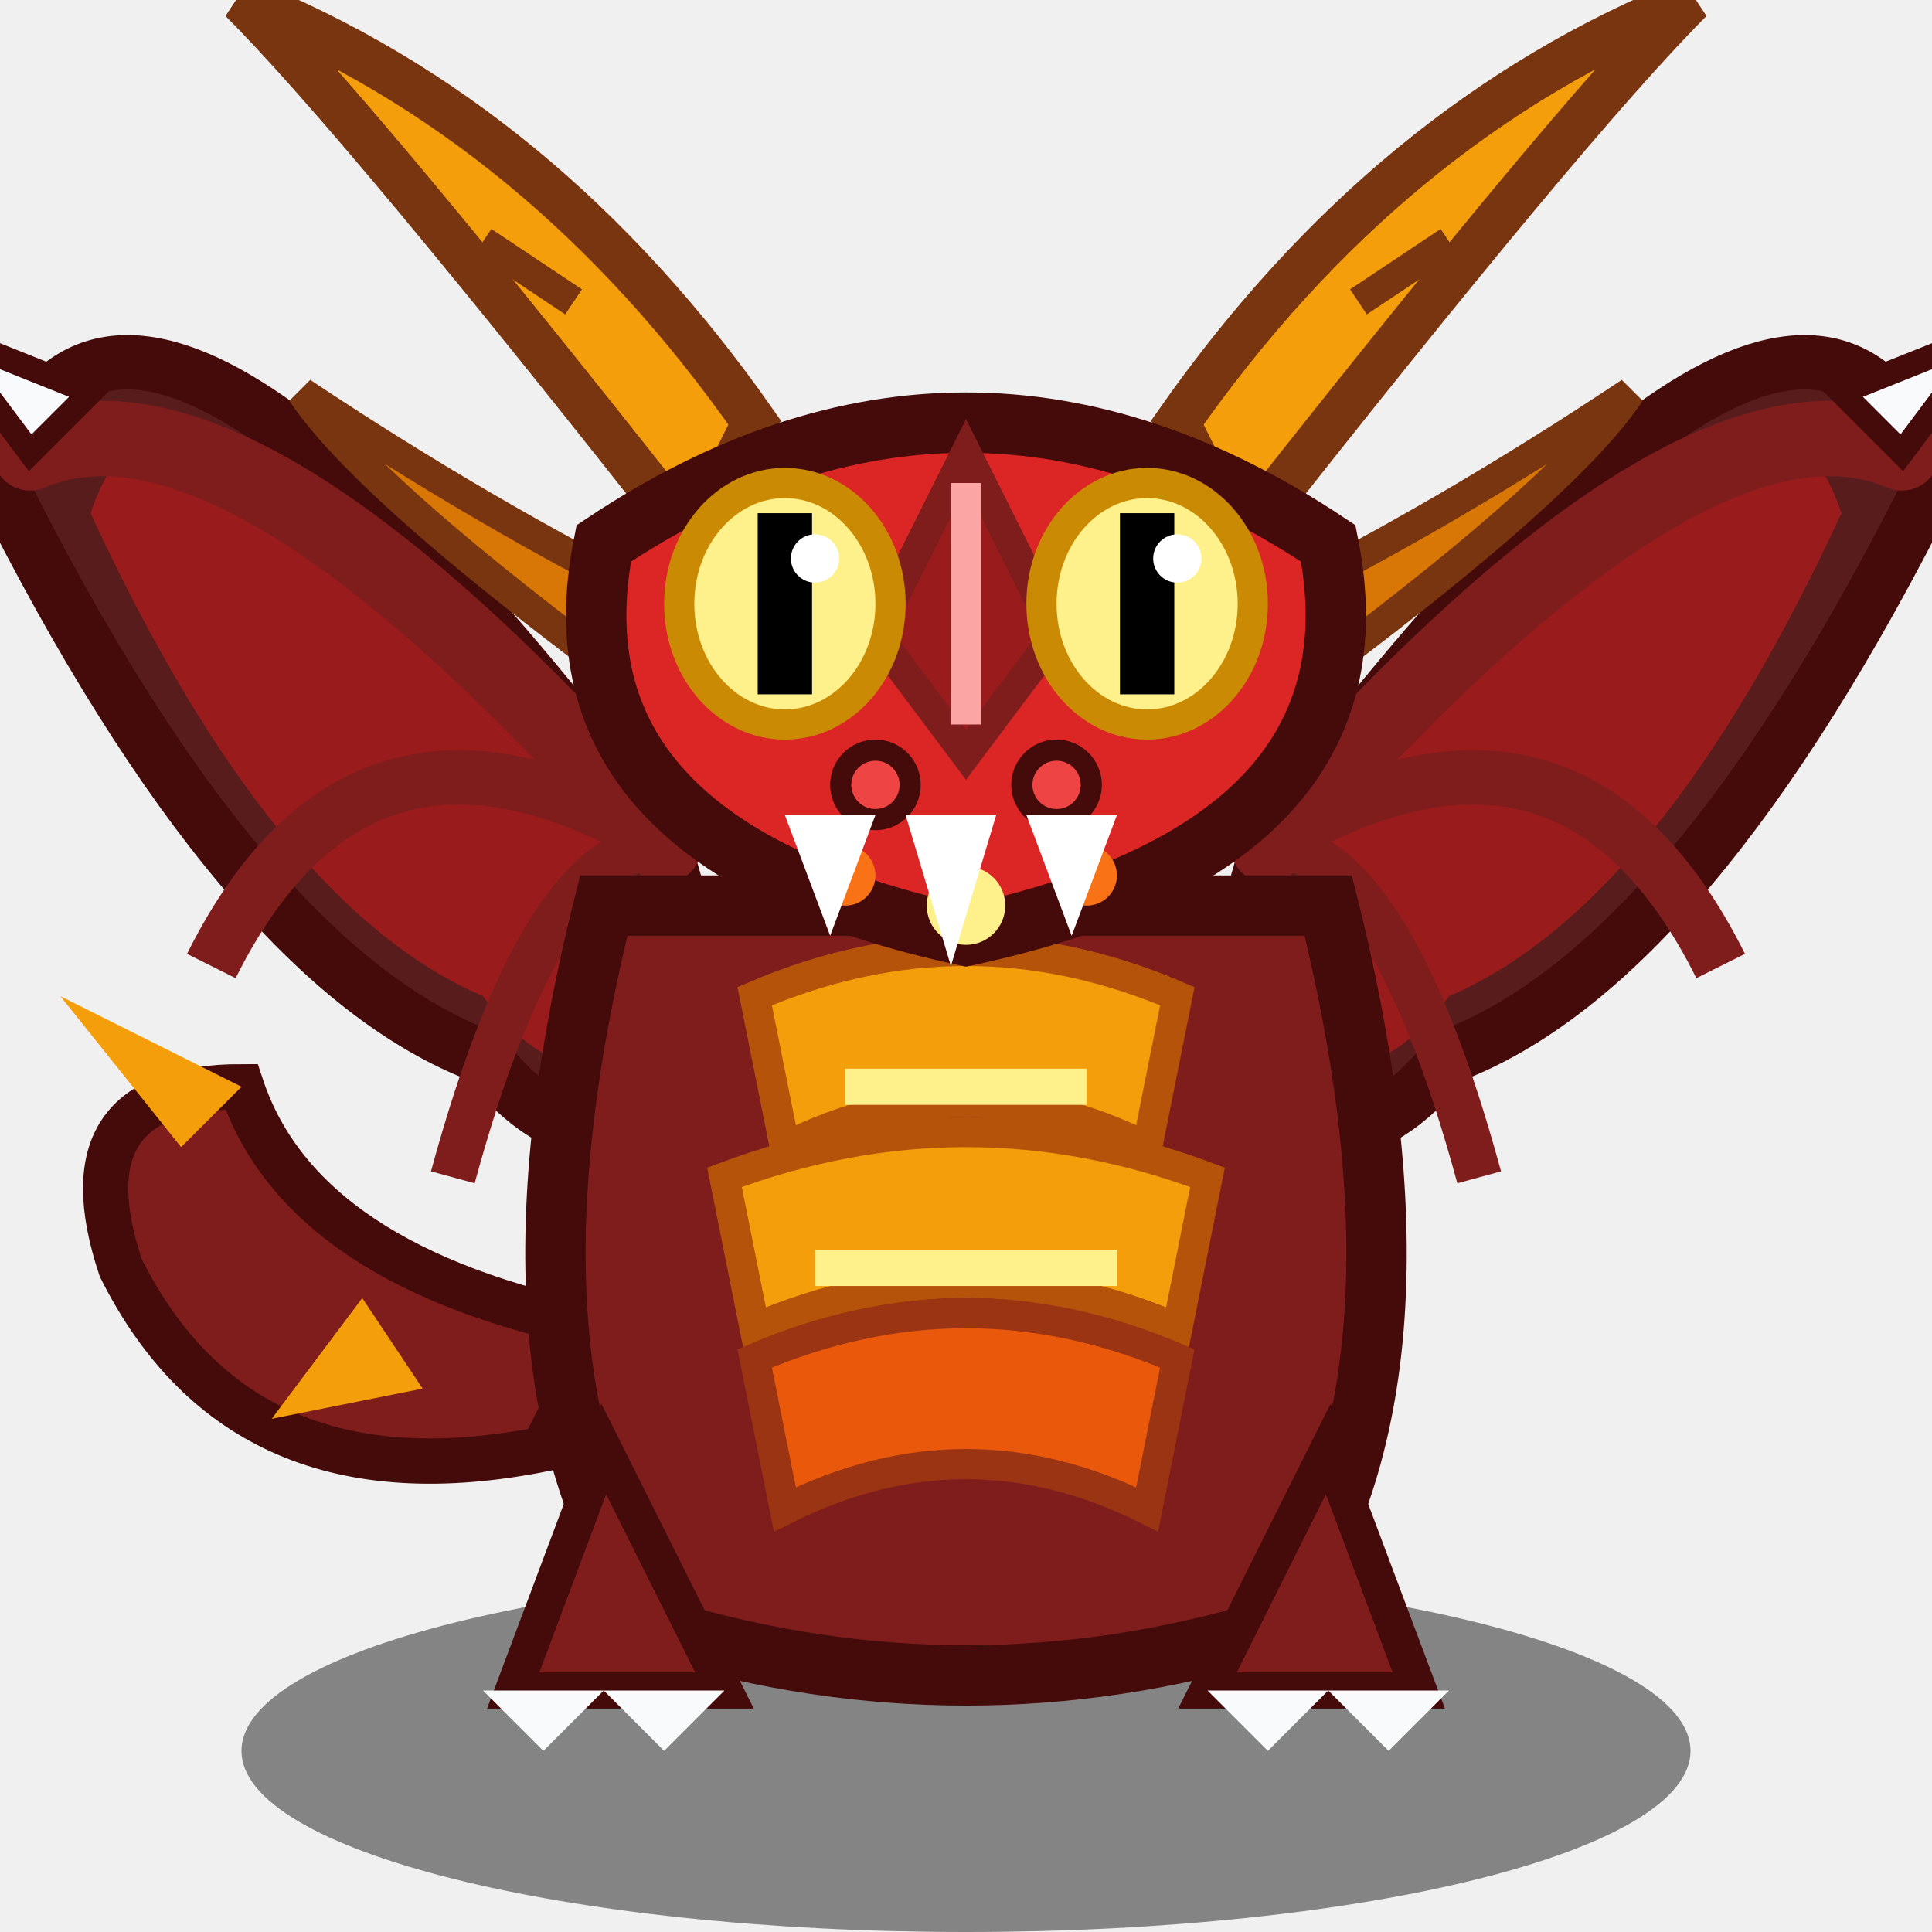
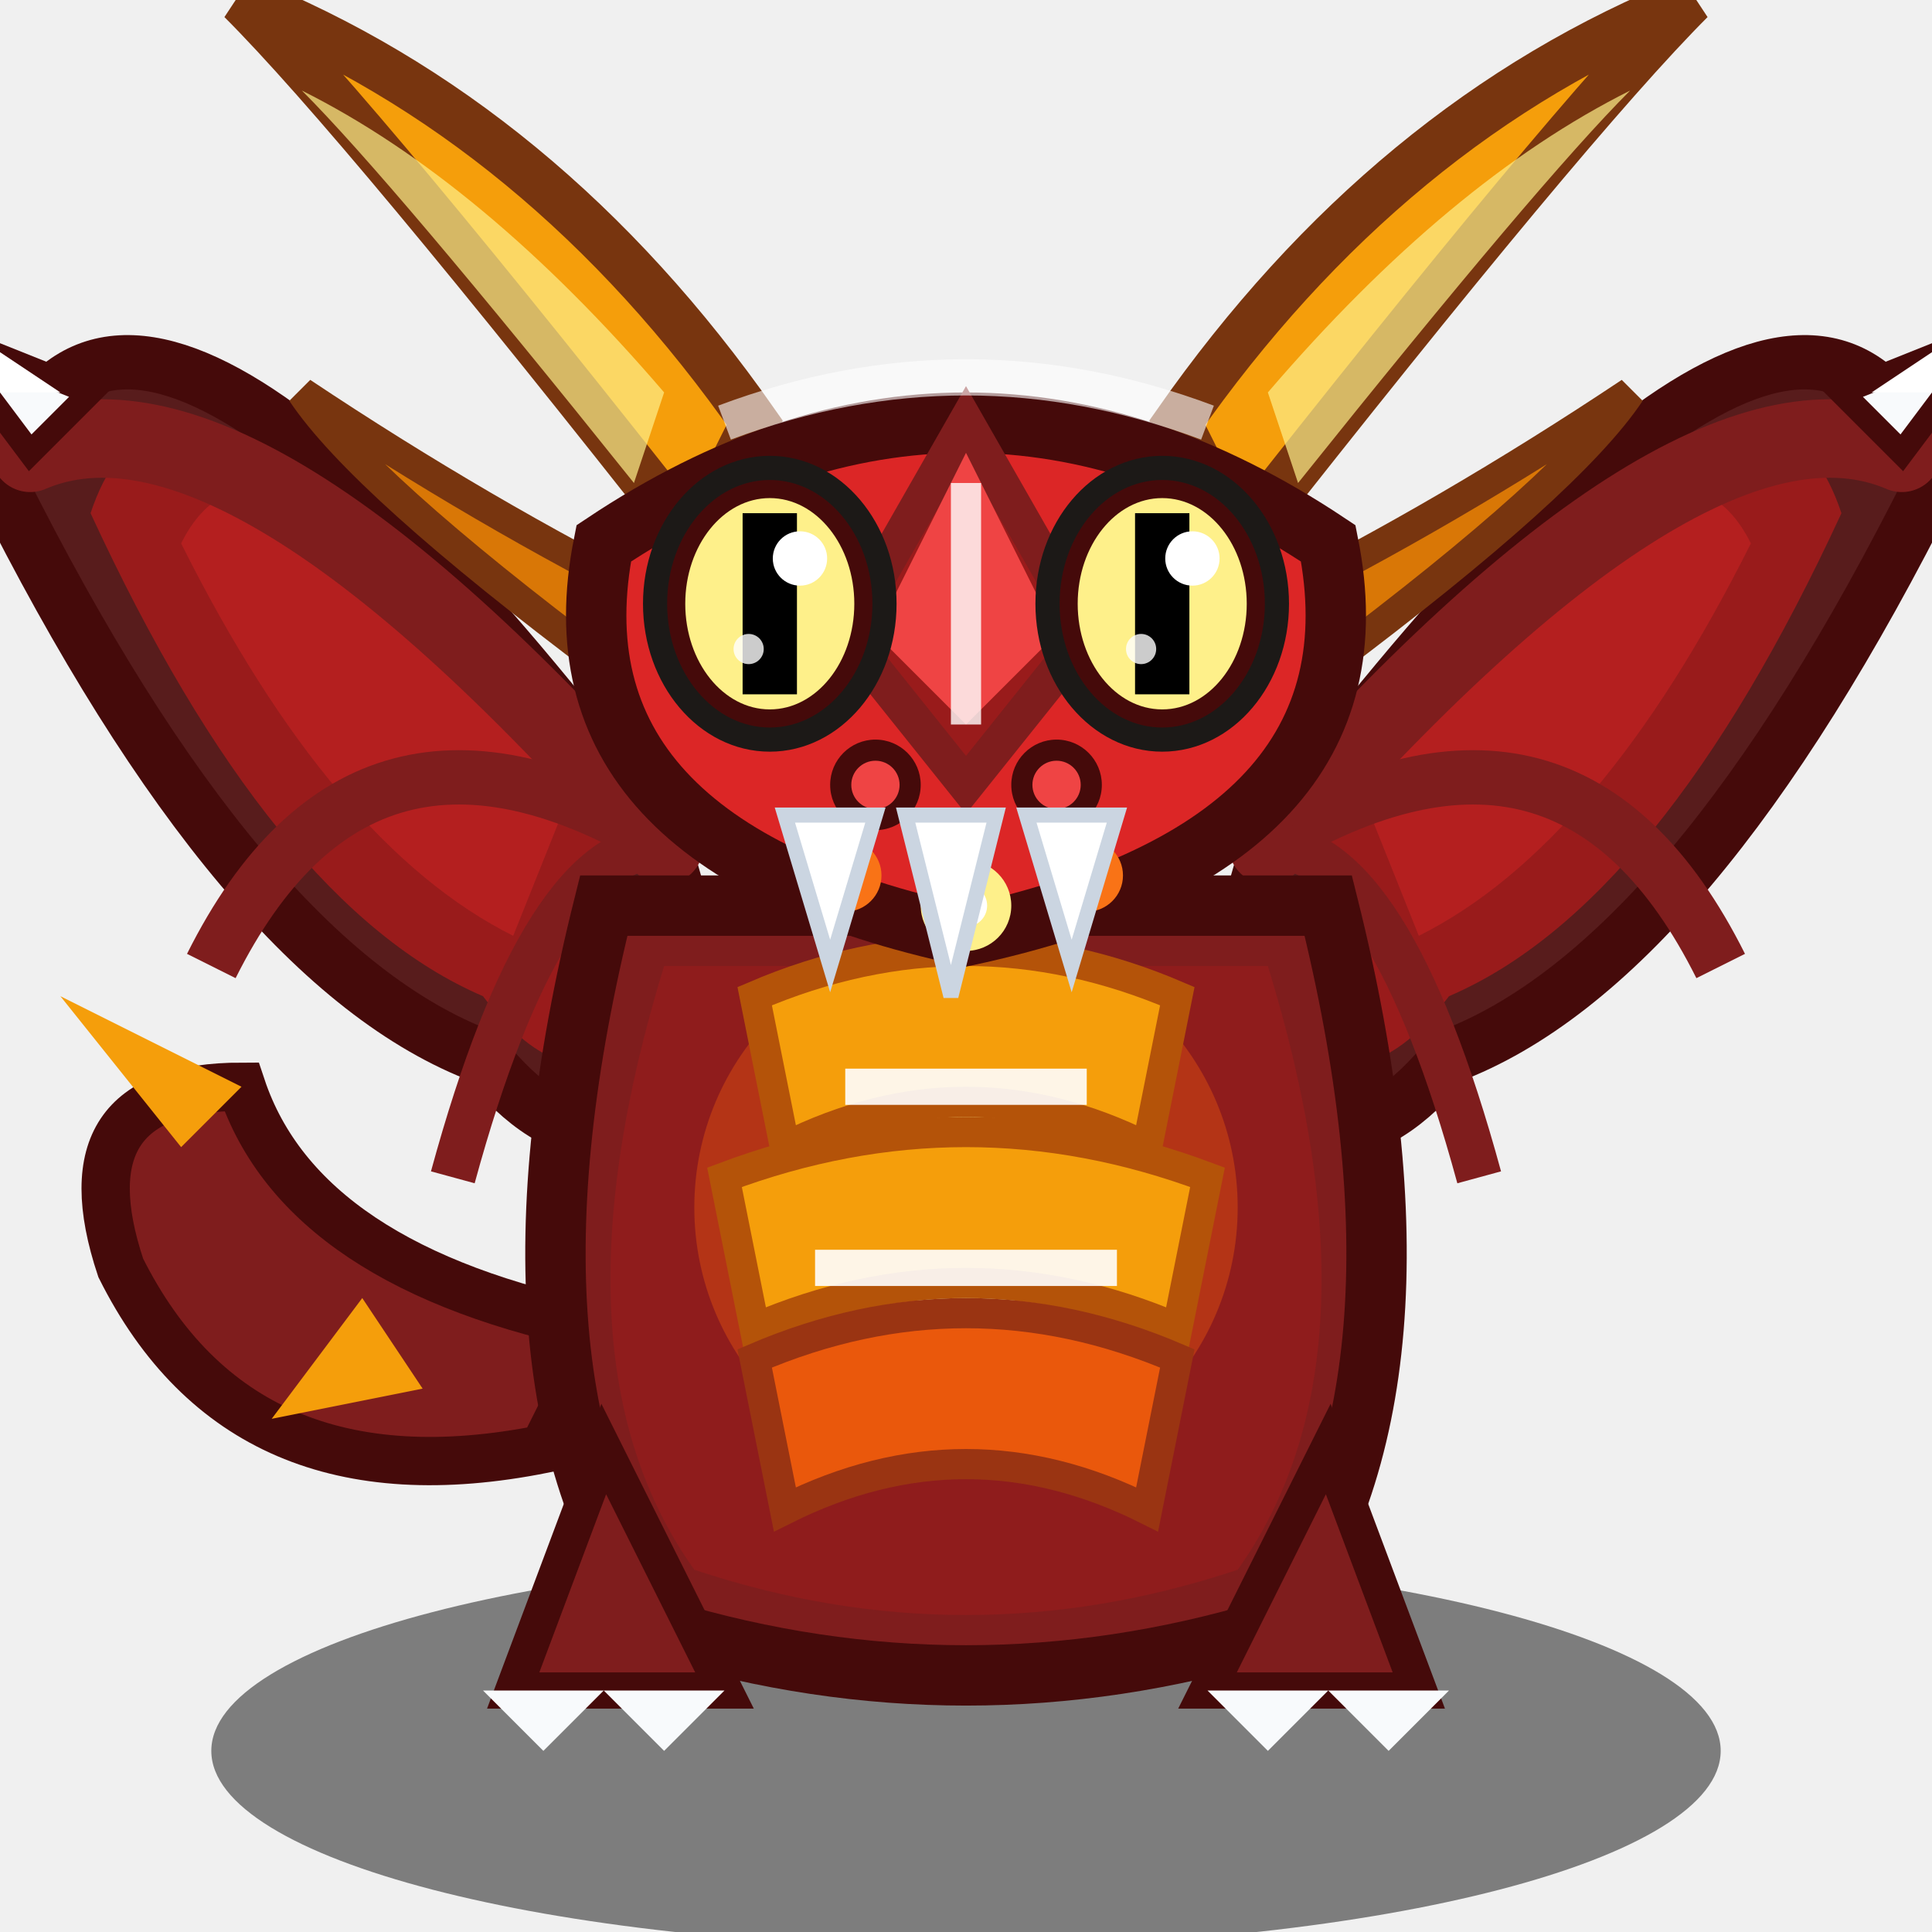
<svg xmlns="http://www.w3.org/2000/svg" viewBox="0 0 64 64" width="64" height="64">
-   <ellipse cx="32" cy="58" rx="24" ry="6" fill="rgba(0,0,0,0.45)" />
-   <path d="M18 48 Q8 50 4 42 Q2 36 8 36 Q10 42 20 44 Z" fill="#7f1d1d" stroke="#450a0a" stroke-width="1.5" />
+   <ellipse cx="32" cy="58" rx="25" ry="6.5" fill="rgba(0,0,0,0.48)" />
+   <path d="M18 48 Q8 50 4 42 Q2 36 8 36 Q10 42 20 44 Z" fill="#7f1d1d" stroke="#450a0a" stroke-width="1.6" />
  <polygon points="6,38 2,33 8,36" fill="#f59e0b" />
  <polygon points="12,43 9,47 14,46" fill="#f59e0b" />
  <path d="M22 28 Q4 4 0 16 Q8 32 16 35 Q20 40 24 35 Z" fill="#581c1c" stroke="#450a0a" stroke-width="1.8" />
  <path d="M20 27 Q6 8 3 17 Q9 30 16 33 Q19 37 22 34 Z" fill="#991b1b" />
-   <path d="M22 28 Q8 12 1 15" stroke="#7f1d1d" stroke-width="2.5" fill="none" stroke-linecap="round" />
+   <path d="M19 26 Q9 12 6 18 Q11 28 17 31 Z" fill="#dc2626" opacity="0.4" />
+   <path d="M22 28 Q8 12 1 15" stroke="#7f1d1d" stroke-width="2.6" fill="none" stroke-linecap="round" />
  <path d="M22 28 Q12 22 7 32" stroke="#7f1d1d" stroke-width="1.8" fill="none" />
  <path d="M22 28 Q18 28 15 39" stroke="#7f1d1d" stroke-width="1.5" fill="none" />
  <polygon points="1,15 -2,11 3,13" fill="#f8fafc" stroke="#450a0a" stroke-width="0.8" />
+   <polygon points="0,13 -1,11 2,13" fill="#ffffff" />
  <path d="M42 28 Q60 4 64 16 Q56 32 48 35 Q44 40 40 35 Z" fill="#581c1c" stroke="#450a0a" stroke-width="1.8" />
  <path d="M44 27 Q58 8 61 17 Q55 30 48 33 Q45 37 42 34 Z" fill="#991b1b" />
-   <path d="M42 28 Q56 12 63 15" stroke="#7f1d1d" stroke-width="2.5" fill="none" stroke-linecap="round" />
+   <path d="M45 26 Q55 12 58 18 Q53 28 47 31 Z" fill="#dc2626" opacity="0.4" />
+   <path d="M42 28 Q56 12 63 15" stroke="#7f1d1d" stroke-width="2.6" fill="none" stroke-linecap="round" />
  <path d="M42 28 Q52 22 57 32" stroke="#7f1d1d" stroke-width="1.8" fill="none" />
  <path d="M42 28 Q46 28 49 39" stroke="#7f1d1d" stroke-width="1.5" fill="none" />
  <polygon points="63,15 66,11 61,13" fill="#f8fafc" stroke="#450a0a" stroke-width="0.8" />
+   <polygon points="64,13 65,11 62,13" fill="#ffffff" />
  <path d="M20 30 Q16 46 22 54 Q32 57 42 54 Q48 46 44 30 Z" fill="#7f1d1d" stroke="#450a0a" stroke-width="2" />
+   <path d="M22 32 Q18 45 23 52 Q32 55 41 52 Q46 45 42 32 Z" fill="#991b1b" opacity="0.6" />
+   <circle cx="32" cy="40" r="9" fill="#ea580c" opacity="0.4" />
+   <circle cx="32" cy="40" r="6" fill="#f97316" opacity="0.75" />
+   <circle cx="32" cy="40" r="3.5" fill="#fef08a" />
+   <circle cx="31" cy="39" r="1.5" fill="#ffffff" />
  <path d="M25 33 Q32 30 39 33 L38 38 Q32 35 26 38 Z" fill="#f59e0b" stroke="#b45309" stroke-width="1" />
  <path d="M24 39 Q32 36 40 39 L39 44 Q32 41 25 44 Z" fill="#f59e0b" stroke="#b45309" stroke-width="1" />
  <path d="M25 45 Q32 42 39 45 L38 50 Q32 47 26 50 Z" fill="#ea580c" stroke="#9a3412" stroke-width="1" />
-   <line x1="28" y1="36" x2="36" y2="36" stroke="#fef08a" stroke-width="1.2" />
-   <line x1="27" y1="42" x2="37" y2="42" stroke="#fef08a" stroke-width="1.2" />
+   <line x1="28" y1="36" x2="36" y2="36" stroke="#ffffff" stroke-width="1.2" opacity="0.9" />
+   <line x1="27" y1="42" x2="37" y2="42" stroke="#ffffff" stroke-width="1.2" opacity="0.9" />
  <path d="M20 48 L17 56 L24 56 Z" fill="#7f1d1d" stroke="#450a0a" stroke-width="1.2" />
  <polygon points="16,56 18,58 20,56" fill="#f8fafc" />
  <polygon points="20,56 22,58 24,56" fill="#f8fafc" />
  <path d="M44 48 L47 56 L40 56 Z" fill="#7f1d1d" stroke="#450a0a" stroke-width="1.2" />
  <polygon points="40,56 42,58 44,56" fill="#f8fafc" />
  <polygon points="44,56 46,58 48,56" fill="#f8fafc" />
-   <path d="M23 18 Q12 4 8 0 Q18 4 25 14 Z" fill="#f59e0b" stroke="#78350f" stroke-width="1.5" />
-   <line x1="16" y1="8" x2="19" y2="10" stroke="#78350f" stroke-width="1" />
+   <path d="M23 18 Q12 4 8 0 Q18 4 25 14 Z" fill="#f59e0b" stroke="#78350f" stroke-width="1.6" />
+   <path d="M21 16 Q13 6 10 3 Q16 6 22 13 Z" fill="#fef08a" opacity="0.7" />
  <path d="M20 22 Q12 16 10 13 Q16 17 22 20 Z" fill="#d97706" stroke="#78350f" stroke-width="1" />
-   <path d="M41 18 Q52 4 56 0 Q46 4 39 14 Z" fill="#f59e0b" stroke="#78350f" stroke-width="1.5" />
-   <line x1="48" y1="8" x2="45" y2="10" stroke="#78350f" stroke-width="1" />
+   <path d="M41 18 Q52 4 56 0 Q46 4 39 14 Z" fill="#f59e0b" stroke="#78350f" stroke-width="1.6" />
+   <path d="M43 16 Q51 6 54 3 Q48 6 42 13 Z" fill="#fef08a" opacity="0.7" />
  <path d="M44 22 Q52 16 54 13 Q48 17 42 20 Z" fill="#d97706" stroke="#78350f" stroke-width="1" />
  <path d="M20 18 Q32 10 44 18 Q46 28 32 31 Q18 28 20 18 Z" fill="#dc2626" stroke="#450a0a" stroke-width="2" />
-   <polygon points="32,15 35,21 32,25 29,21" fill="#991b1b" stroke="#7f1d1d" stroke-width="1" />
-   <line x1="32" y1="16" x2="32" y2="24" stroke="#fca5a5" stroke-width="1" />
-   <ellipse cx="26" cy="20" rx="3.5" ry="4" fill="#fef08a" stroke="#ca8a04" stroke-width="1" />
-   <line x1="26" y1="17" x2="26" y2="23" stroke="#000000" stroke-width="1.8" />
-   <circle cx="27" cy="18.5" r="0.8" fill="#ffffff" />
-   <ellipse cx="38" cy="20" rx="3.5" ry="4" fill="#fef08a" stroke="#ca8a04" stroke-width="1" />
-   <line x1="38" y1="17" x2="38" y2="23" stroke="#000000" stroke-width="1.8" />
-   <circle cx="39" cy="18.5" r="0.8" fill="#ffffff" />
+   <polygon points="32,14 36,21 32,26 28,21" fill="#991b1b" stroke="#7f1d1d" stroke-width="1.2" />
+   <polygon points="32,15 35,21 32,24 29,21" fill="#ef4444" />
+   <line x1="32" y1="16" x2="32" y2="24" stroke="#ffffff" stroke-width="1" opacity="0.8" />
+   <path d="M24 14 Q32 11 40 14" stroke="#ffffff" stroke-width="1.2" fill="none" opacity="0.6" />
+   <ellipse cx="25.5" cy="20" rx="3.8" ry="4.5" fill="#450a0a" stroke="#1c1917" stroke-width="0.8" />
+   <ellipse cx="25.5" cy="20" rx="2.8" ry="3.5" fill="#fef08a" />
+   <line x1="25.5" y1="17" x2="25.5" y2="23" stroke="#000000" stroke-width="1.8" />
+   <circle cx="26.5" cy="18.5" r="0.9" fill="#ffffff" />
+   <circle cx="24.8" cy="21.5" r="0.5" fill="#ffffff" opacity="0.8" />
+   <ellipse cx="38.5" cy="20" rx="3.8" ry="4.5" fill="#450a0a" stroke="#1c1917" stroke-width="0.8" />
+   <ellipse cx="38.5" cy="20" rx="2.8" ry="3.5" fill="#fef08a" />
+   <line x1="38.5" y1="17" x2="38.5" y2="23" stroke="#000000" stroke-width="1.8" />
+   <circle cx="39.5" cy="18.5" r="0.9" fill="#ffffff" />
+   <circle cx="37.8" cy="21.5" r="0.5" fill="#ffffff" opacity="0.8" />
  <circle cx="29" cy="26" r="1.5" fill="#450a0a" />
  <circle cx="29" cy="26" r="0.8" fill="#ef4444" />
  <circle cx="35" cy="26" r="1.5" fill="#450a0a" />
  <circle cx="35" cy="26" r="0.8" fill="#ef4444" />
-   <circle cx="28" cy="29" r="1" fill="#f97316" />
-   <circle cx="36" cy="29" r="1" fill="#f97316" />
-   <circle cx="32" cy="30" r="1.3" fill="#fef08a" />
-   <polygon points="26,27 27.5,31 29,27" fill="#ffffff" />
-   <polygon points="30,27 31.5,32 33,27" fill="#ffffff" />
-   <polygon points="34,27 35.5,31 37,27" fill="#ffffff" />
+   <circle cx="28" cy="29" r="1.2" fill="#f97316" />
+   <circle cx="36" cy="29" r="1.2" fill="#f97316" />
+   <circle cx="32" cy="30" r="1.5" fill="#fef08a" />
+   <circle cx="32" cy="30" r="0.7" fill="#ffffff" />
+   <polygon points="26,27 27.5,32 29,27" fill="#ffffff" stroke="#cbd5e1" stroke-width="0.5" />
+   <polygon points="30,27 31.5,33 33,27" fill="#ffffff" stroke="#cbd5e1" stroke-width="0.5" />
+   <polygon points="34,27 35.5,32 37,27" fill="#ffffff" stroke="#cbd5e1" stroke-width="0.5" />
</svg>
